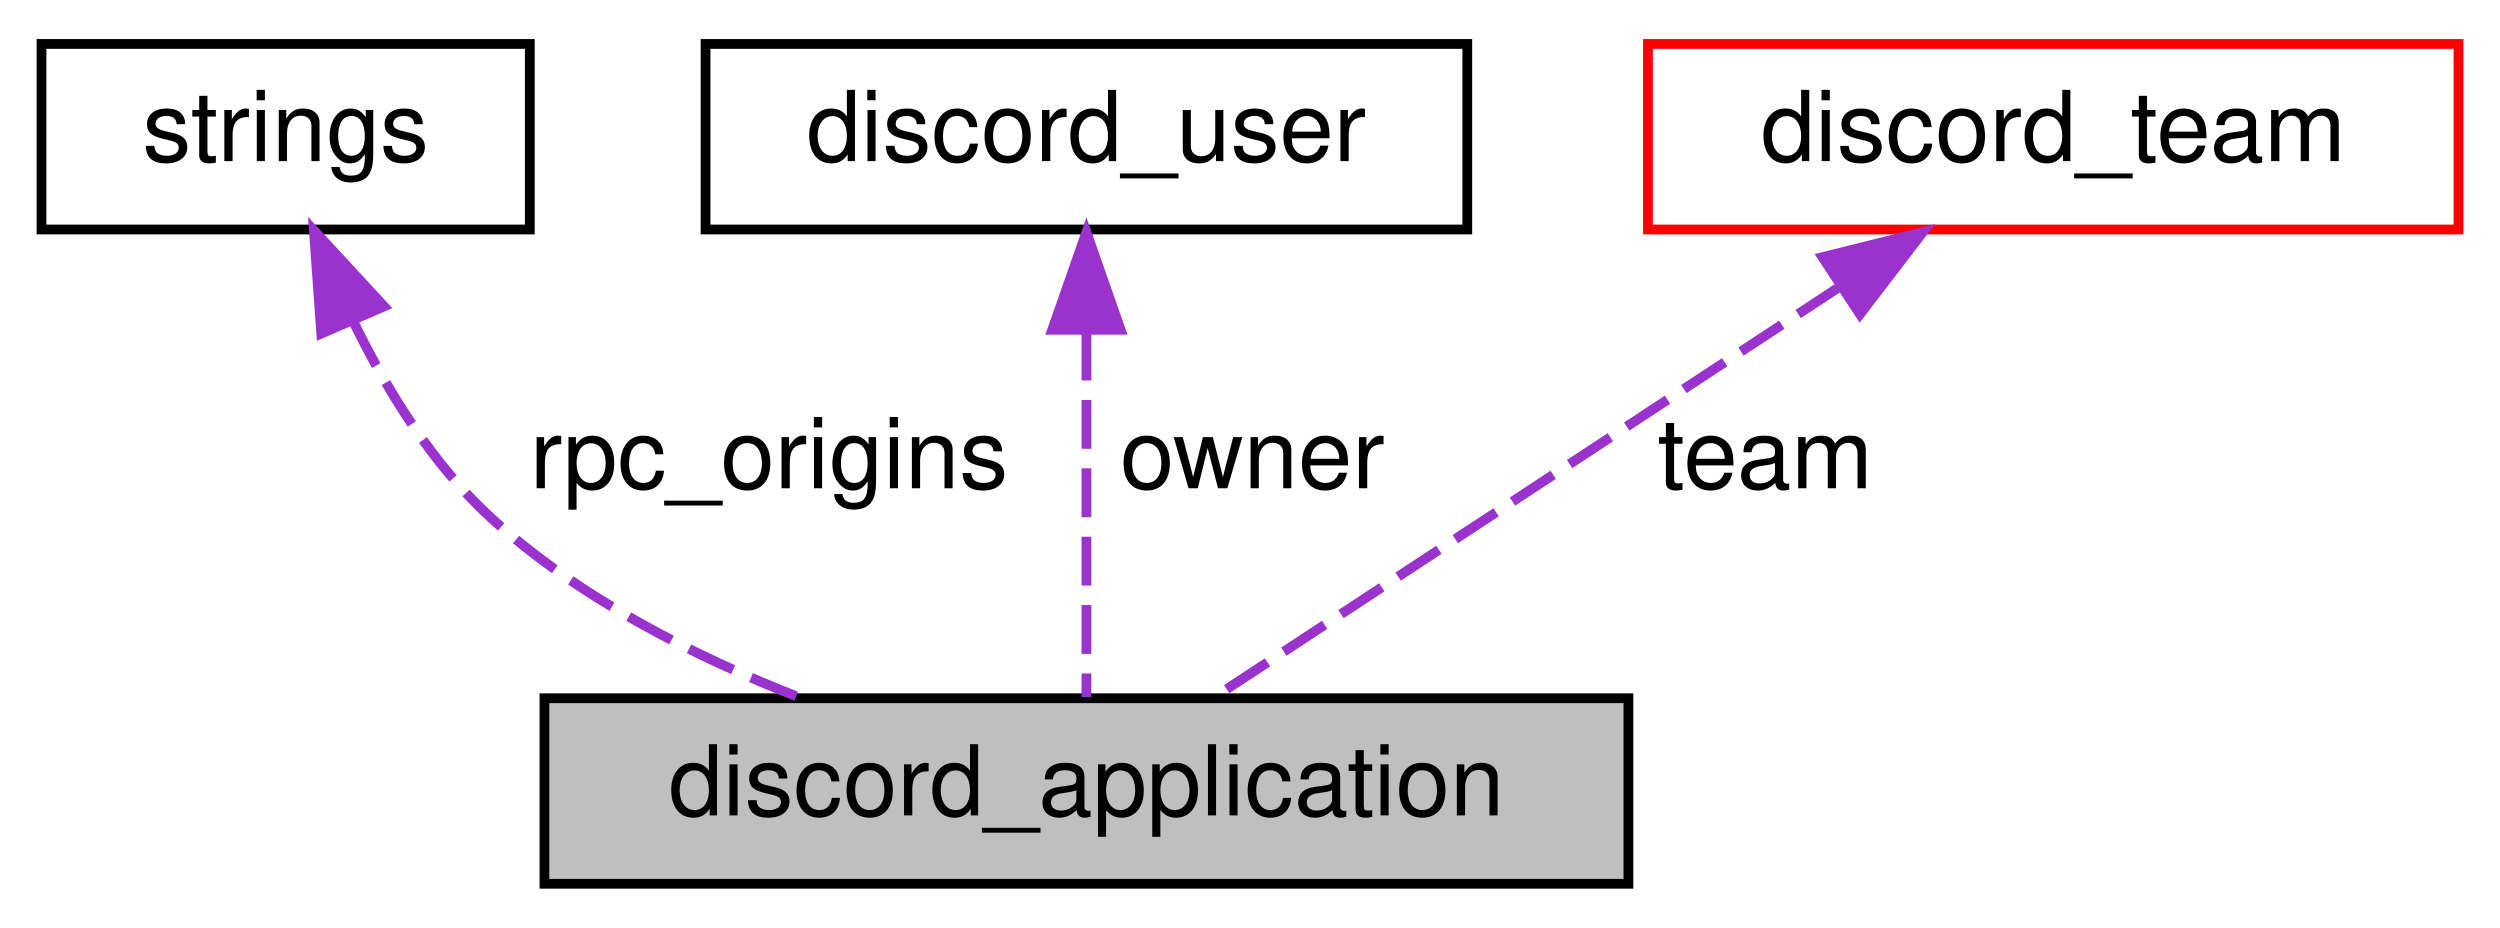
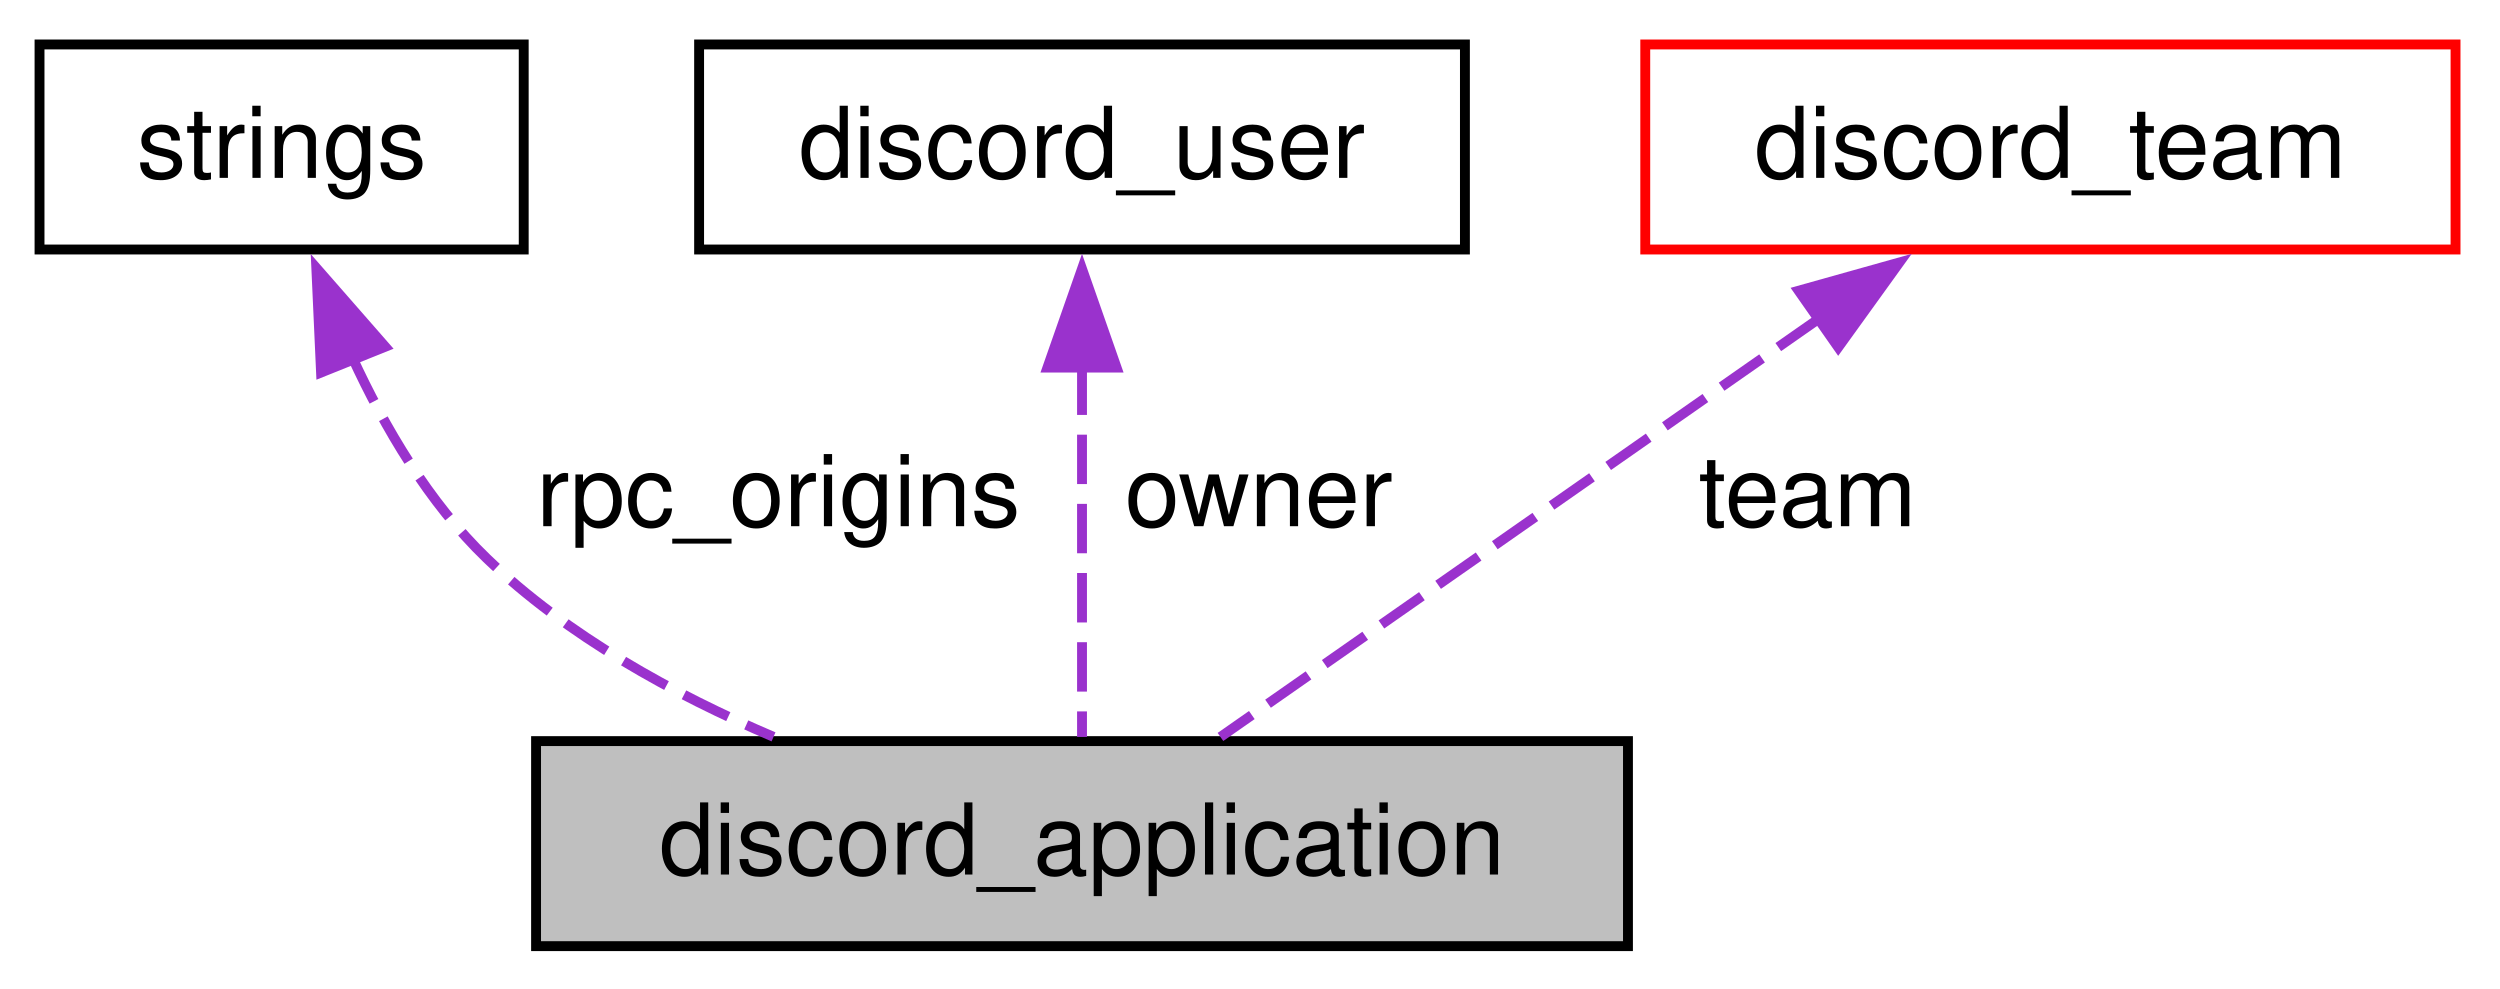
- <svg xmlns="http://www.w3.org/2000/svg" xmlns:xlink="http://www.w3.org/1999/xlink" width="256pt" height="95pt" viewBox="0.00 0.00 255.50 95.00">
-   <g id="graph0" class="graph" transform="scale(1 1) rotate(0) translate(4 91)">
+ <svg xmlns="http://www.w3.org/2000/svg" xmlns:xlink="http://www.w3.org/1999/xlink" width="253pt" height="100pt" viewBox="0.00 0.00 253.00 100.00">
+   <g id="graph0" class="graph" transform="scale(1 1) rotate(0) translate(4 96.25)">
    <g id="node1" class="node">
      <g id="a_node1">
        <a xlink:title=" ">
-           <polygon fill="#bfbfbf" stroke="black" points="51.5,-0.5 51.5,-19.5 162.5,-19.5 162.5,-0.5 51.5,-0.5" />
-           <text text-anchor="middle" x="107" y="-7.5" font-family="Helvetica,sans-Serif" font-size="10.00">discord_application</text>
+           <polygon fill="#bfbfbf" stroke="black" points="50.25,-0.5 50.25,-21.25 160.75,-21.25 160.75,-0.5 50.25,-0.5" />
+           <text xml:space="preserve" text-anchor="middle" x="105.5" y="-7.75" font-family="Helvetica,sans-Serif" font-size="10.00">discord_application</text>
        </a>
      </g>
    </g>
    <g id="node2" class="node">
      <g id="a_node2">
        <a xlink:href="structstrings.html" target="_top" xlink:title=" ">
-           <polygon fill="none" stroke="black" points="0,-67.5 0,-86.5 50,-86.5 50,-67.5 0,-67.5" />
-           <text text-anchor="middle" x="25" y="-74.5" font-family="Helvetica,sans-Serif" font-size="10.00">strings</text>
+           <polygon fill="none" stroke="black" points="0,-71 0,-91.75 49,-91.75 49,-71 0,-71" />
+           <text xml:space="preserve" text-anchor="middle" x="24.5" y="-78.25" font-family="Helvetica,sans-Serif" font-size="10.00">strings</text>
        </a>
      </g>
    </g>
    <g id="edge1" class="edge">
-       <path fill="none" stroke="#9a32cd" stroke-dasharray="5,2" d="M31.97,-58C35.36,-51.05 40.02,-43.47 46,-38 54.97,-29.79 66.84,-23.77 77.73,-19.53" />
-       <polygon fill="#9a32cd" stroke="#9a32cd" points="28.65,-56.84 27.89,-67.41 35.08,-59.63 28.65,-56.84" />
-       <text text-anchor="middle" x="74.5" y="-41" font-family="Helvetica,sans-Serif" font-size="10.00"> rpc_origins</text>
+       <path fill="none" stroke="#9a32cd" stroke-dasharray="5,2" d="M31.64,-60.12C34.92,-52.99 39.41,-45.37 45.25,-39.75 53.39,-31.92 64.13,-26 74.28,-21.68" />
+       <polygon fill="#9a32cd" stroke="#9a32cd" points="28.49,-58.55 28.01,-69.14 34.99,-61.16 28.49,-58.55" />
+       <text xml:space="preserve" text-anchor="middle" x="73.38" y="-43" font-family="Helvetica,sans-Serif" font-size="10.00"> rpc_origins</text>
    </g>
    <g id="node3" class="node">
      <g id="a_node3">
        <a xlink:href="structdiscord__user.html" target="_top" xlink:title=" ">
-           <polygon fill="none" stroke="black" points="68,-67.5 68,-86.5 146,-86.5 146,-67.5 68,-67.5" />
-           <text text-anchor="middle" x="107" y="-74.5" font-family="Helvetica,sans-Serif" font-size="10.00">discord_user</text>
+           <polygon fill="none" stroke="black" points="66.75,-71 66.75,-91.75 144.25,-91.75 144.25,-71 66.75,-71" />
+           <text xml:space="preserve" text-anchor="middle" x="105.5" y="-78.25" font-family="Helvetica,sans-Serif" font-size="10.00">discord_user</text>
        </a>
      </g>
    </g>
    <g id="edge2" class="edge">
-       <path fill="none" stroke="#9a32cd" stroke-dasharray="5,2" d="M107,-57.04C107,-44.67 107,-29.12 107,-19.63" />
-       <polygon fill="#9a32cd" stroke="#9a32cd" points="103.5,-57.23 107,-67.23 110.5,-57.23 103.5,-57.23" />
-       <text text-anchor="middle" x="124" y="-41" font-family="Helvetica,sans-Serif" font-size="10.00"> owner</text>
+       <path fill="none" stroke="#9a32cd" stroke-dasharray="5,2" d="M105.5,-59.26C105.5,-46.73 105.5,-31.43 105.5,-21.67" />
+       <polygon fill="#9a32cd" stroke="#9a32cd" points="102,-59.05 105.5,-69.05 109,-59.05 102,-59.05" />
+       <text xml:space="preserve" text-anchor="middle" x="122" y="-43" font-family="Helvetica,sans-Serif" font-size="10.00"> owner</text>
    </g>
    <g id="node4" class="node">
      <g id="a_node4">
        <a xlink:href="structdiscord__team.html" target="_top" xlink:title=" ">
-           <polygon fill="none" stroke="red" points="164.5,-67.5 164.5,-86.5 247.5,-86.5 247.5,-67.5 164.5,-67.5" />
-           <text text-anchor="middle" x="206" y="-74.5" font-family="Helvetica,sans-Serif" font-size="10.00">discord_team</text>
+           <polygon fill="none" stroke="red" points="162.5,-71 162.5,-91.75 244.5,-91.75 244.5,-71 162.5,-71" />
+           <text xml:space="preserve" text-anchor="middle" x="203.5" y="-78.25" font-family="Helvetica,sans-Serif" font-size="10.00">discord_team</text>
        </a>
      </g>
    </g>
    <g id="edge3" class="edge">
-       <path fill="none" stroke="#9a32cd" stroke-dasharray="5,2" d="M184.06,-61.59C164.47,-48.74 136.44,-30.33 120.14,-19.63" />
-       <polygon fill="#9a32cd" stroke="#9a32cd" points="182.37,-64.67 192.65,-67.23 186.21,-58.82 182.37,-64.67" />
-       <text text-anchor="middle" x="176.5" y="-41" font-family="Helvetica,sans-Serif" font-size="10.00"> team</text>
+       <path fill="none" stroke="#9a32cd" stroke-dasharray="5,2" d="M180.06,-63.99C161.19,-50.8 135.3,-32.7 119.51,-21.67" />
+       <polygon fill="#9a32cd" stroke="#9a32cd" points="178.02,-66.83 188.22,-69.69 182.03,-61.1 178.02,-66.83" />
+       <text xml:space="preserve" text-anchor="middle" x="177.53" y="-43" font-family="Helvetica,sans-Serif" font-size="10.00"> team</text>
    </g>
  </g>
</svg>
